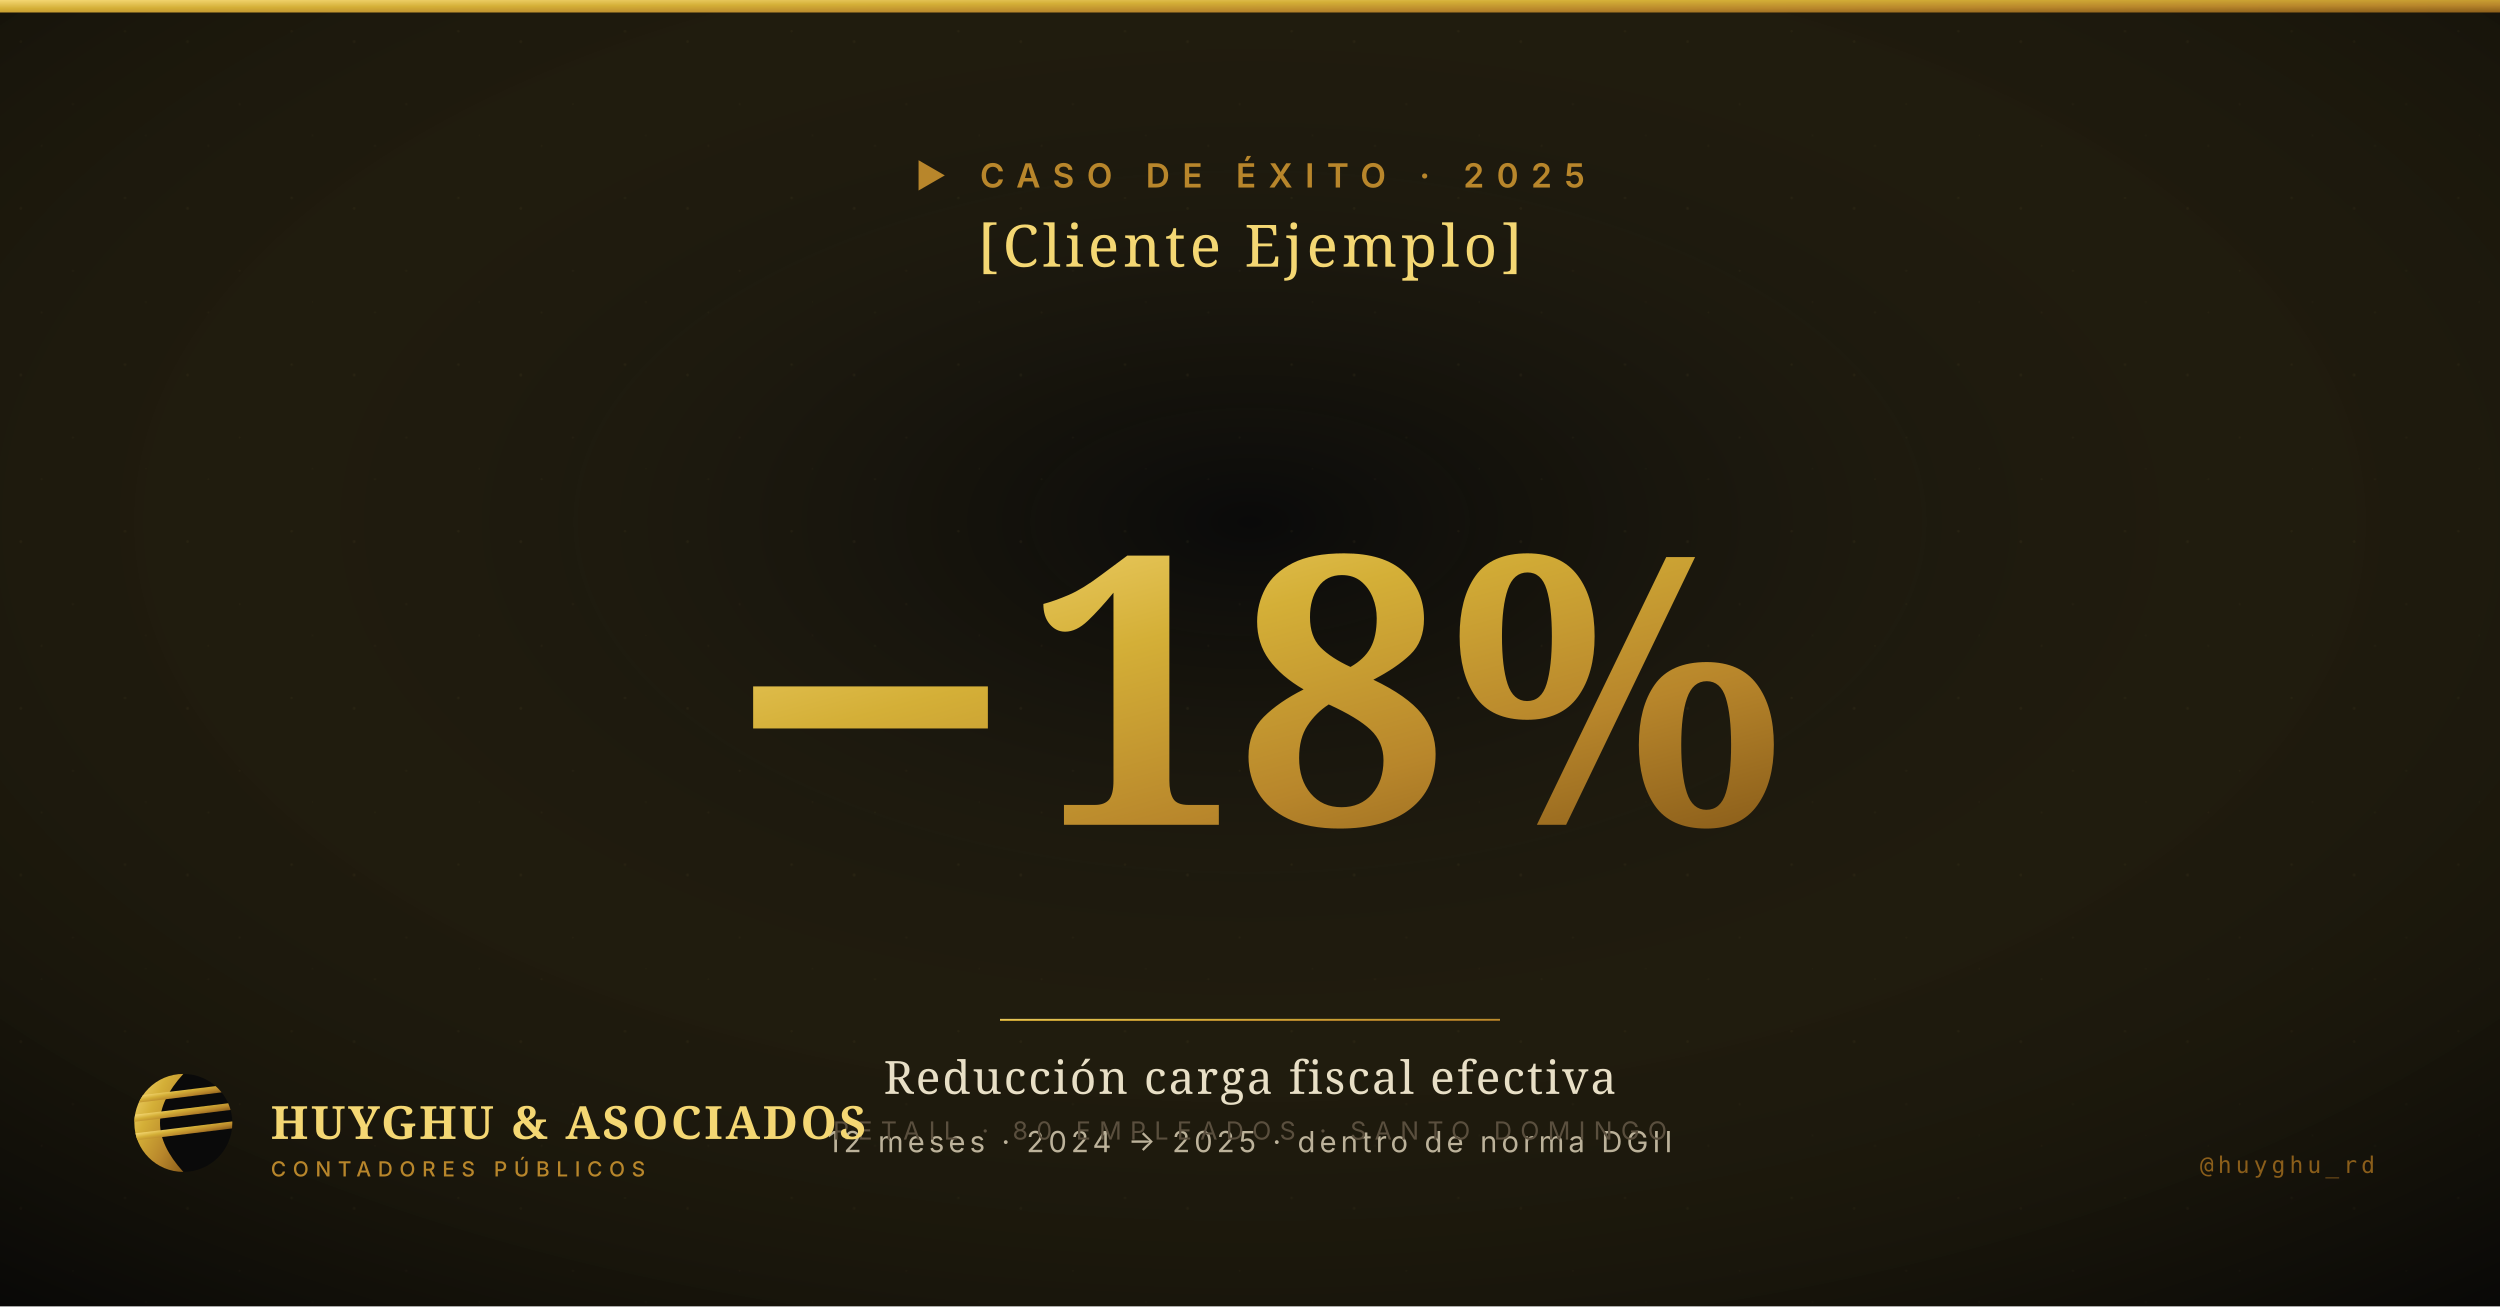
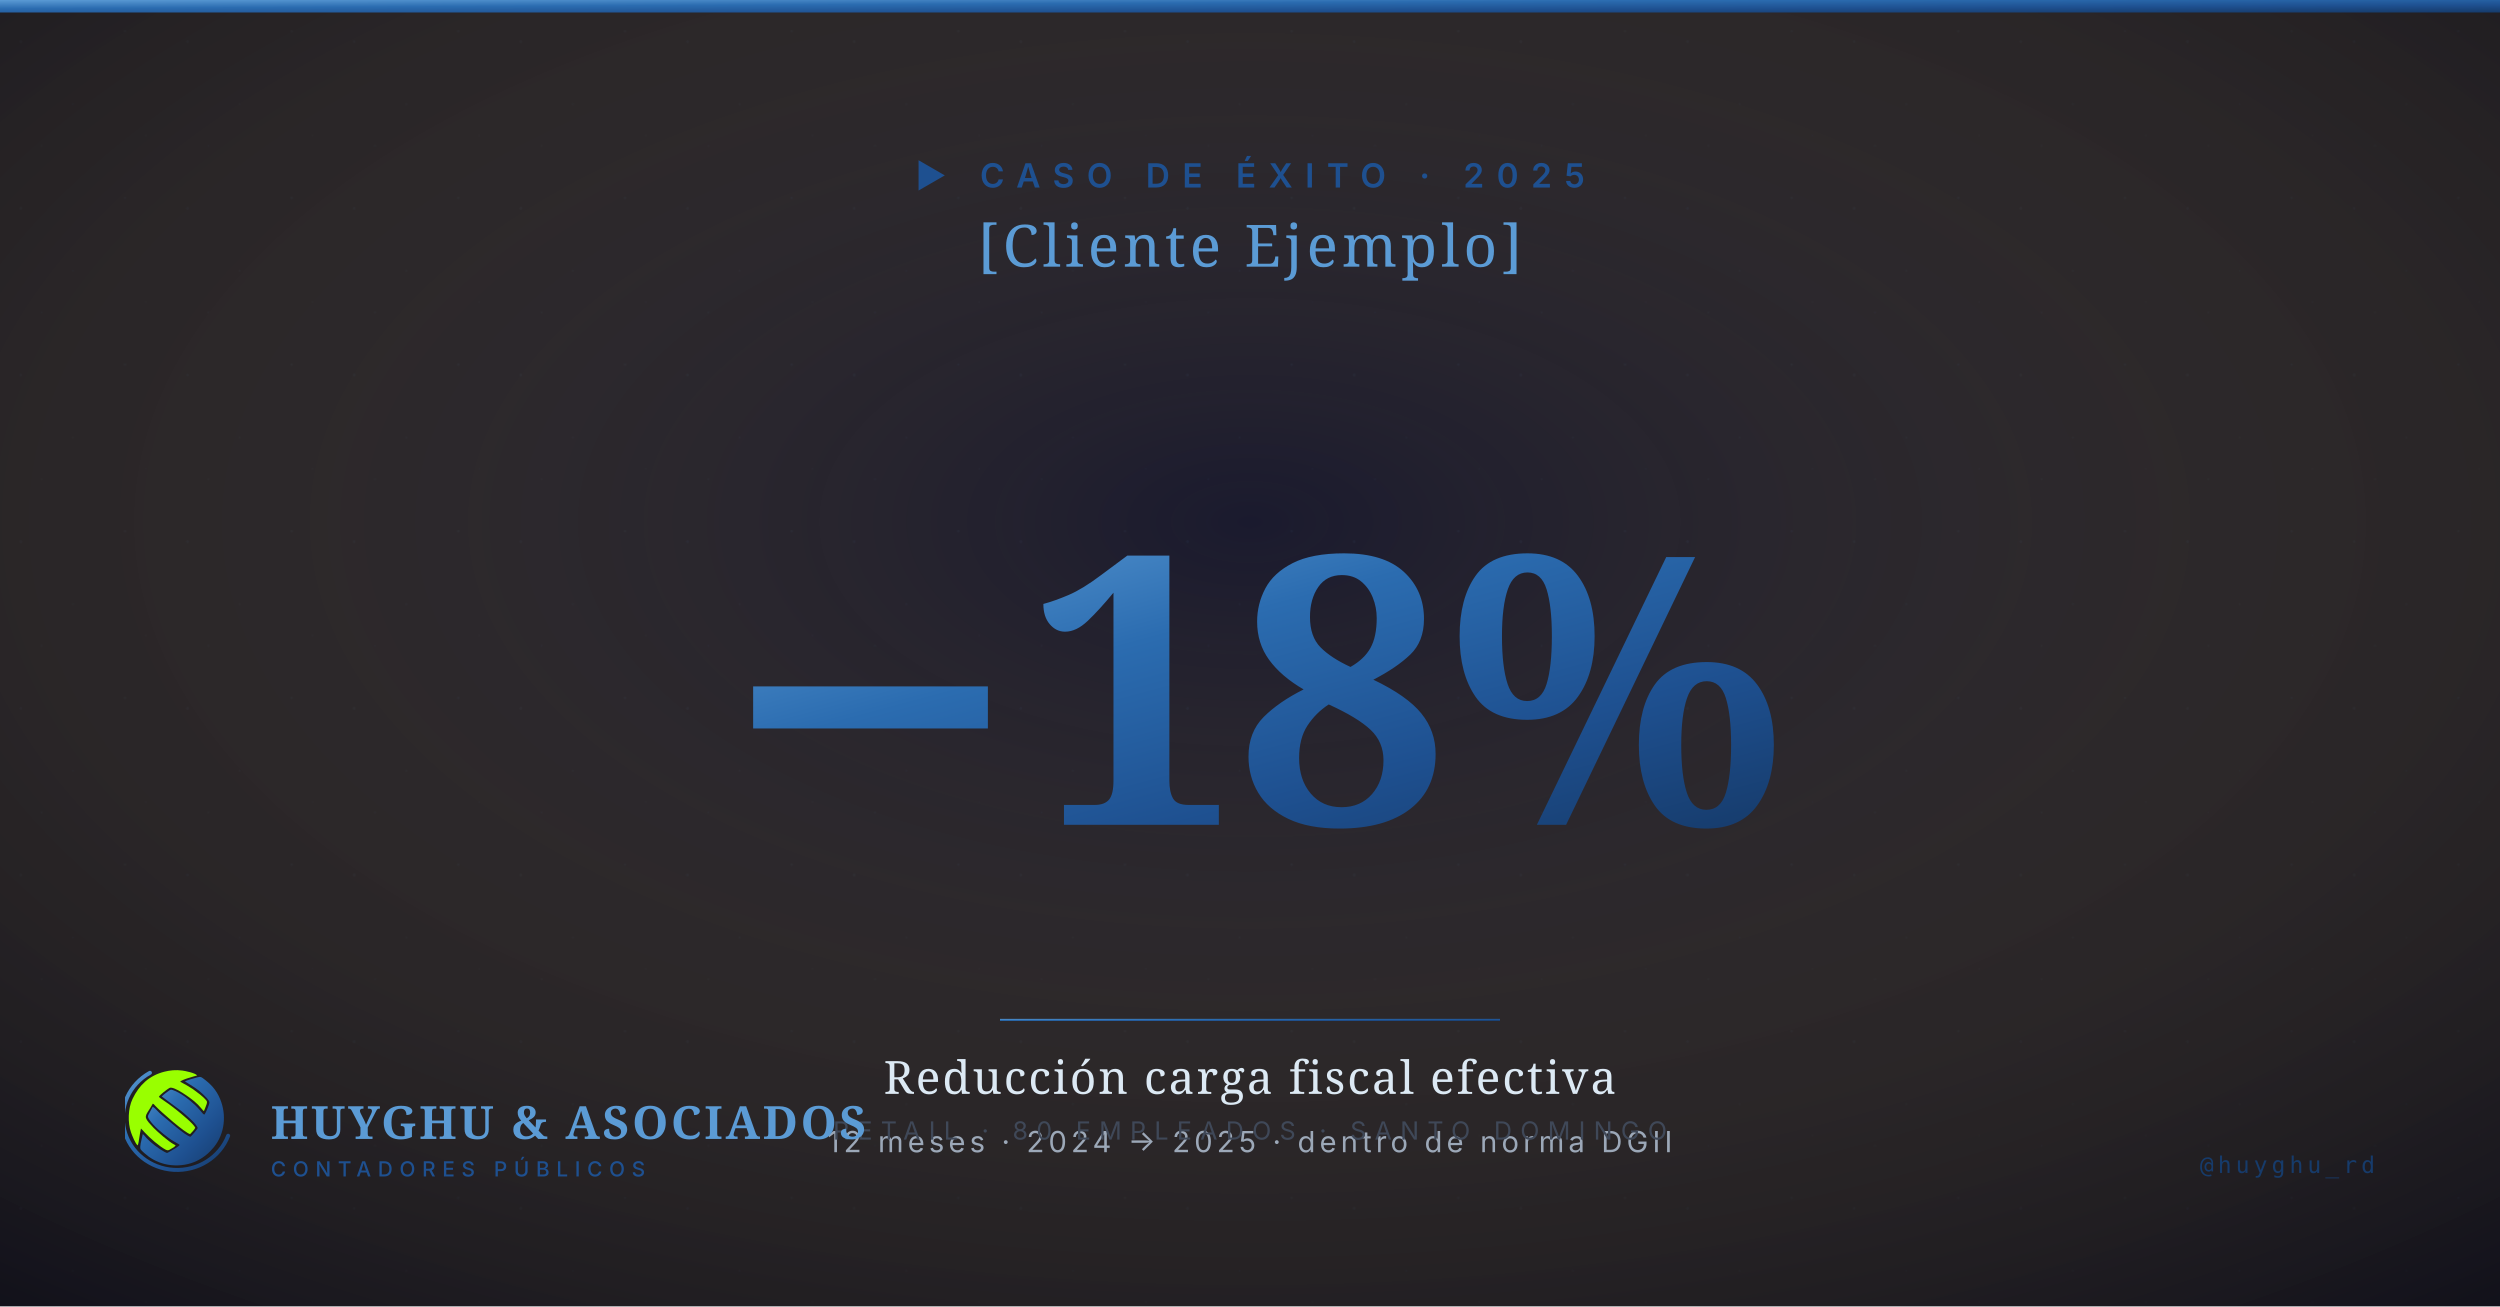
<svg xmlns="http://www.w3.org/2000/svg" viewBox="0 0 1200 627" width="1200" height="627" preserveAspectRatio="xMidYMid meet">
  <defs>
    <linearGradient id="g" x1="0" y1="0" x2="1" y2="1">
-       <stop offset="0" stop-color="#F4D773" />
-       <stop offset=".35" stop-color="#D4AF37" />
-       <stop offset=".7" stop-color="#B8862B" />
-       <stop offset="1" stop-color="#8B5E1A" />
+       <stop offset="0" stop-color="#5B9BD5" />
+       <stop offset=".35" stop-color="#2B6CB0" />
+       <stop offset=".7" stop-color="#1E5090" />
+       <stop offset="1" stop-color="#163B6B" />
    </linearGradient>
    <linearGradient id="g2" x1="0" y1="0" x2="0" y2="1">
      <stop offset="0" stop-color="rgba(212,175,55,.18)" />
      <stop offset="1" stop-color="rgba(212,175,55,0)" />
    </linearGradient>
    <radialGradient id="vignette" cx="0.5" cy="0.4" r="0.8">
      <stop offset="0" stop-color="rgba(212,175,55,0)" />
      <stop offset="1" stop-color="rgba(0,0,0,.45)" />
    </radialGradient>
    <pattern id="grain" x="0" y="0" width="80" height="80" patternUnits="userSpaceOnUse">
-       <circle cx="10" cy="20" r=".7" fill="#F4D773" opacity=".06" />
-       <circle cx="35" cy="50" r=".5" fill="#F4D773" opacity=".05" />
-       <circle cx="60" cy="15" r=".6" fill="#F4D773" opacity=".06" />
-       <circle cx="70" cy="65" r=".4" fill="#F4D773" opacity=".04" />
-       <circle cx="20" cy="70" r=".5" fill="#F4D773" opacity=".05" />
+       <circle cx="10" cy="20" r=".7" fill="#5B9BD5" opacity=".06" />
+       <circle cx="35" cy="50" r=".5" fill="#5B9BD5" opacity=".05" />
+       <circle cx="60" cy="15" r=".6" fill="#5B9BD5" opacity=".06" />
+       <circle cx="70" cy="65" r=".4" fill="#5B9BD5" opacity=".04" />
+       <circle cx="20" cy="70" r=".5" fill="#5B9BD5" opacity=".05" />
    </pattern>
    <clipPath id="sphereClip">
-       <circle cx="50" cy="50" r="42" />
+       <circle cx="50" cy="49" r="38" />
    </clipPath>
    <symbol id="sphere" viewBox="0 0 100 100">
-       <circle cx="50" cy="50" r="42" fill="#0A0A0A" />
-       <g clip-path="url(#sphereClip)">
-         <path d="M50 8A42 42 0 0 0 8 50 42 42 0 0 0 50 92Q30 70 30 50Q30 30 50 8Z" fill="url(#g)" />
-         <g transform="skewY(-7)">
-           <rect x="8" y="28" width="84" height="6" fill="url(#g)" />
-           <rect x="8" y="44" width="84" height="6" fill="url(#g)" />
-           <rect x="8" y="60" width="84" height="6" fill="url(#g)" />
-         </g>
+       <g transform="translate(-51.675 4.276) scale(0.4851)">
+         <path d="M251.345 50.640 C253.822 53.458 255.769 56.325 255.673 58.179 C255.453 62.410 249.136 76.693 247.008 79.442 C246.148 79.575 245.165 79.037 244.059 77.820 C241.517 75.279 237.597 69.750 230.472 62.838 C221.170 53.814 204.110 40.495 191.200 36.283 C187.896 35.204 187.478 35.115 184.892 36.834 C181.568 39.044 173.416 45.078 171.540 47.576 L205.705 73.017 C211.892 78.204 232.880 95.329 235.051 103.399 C233.395 106.441 224.599 116.746 222.268 118.671 C213.944 117.692 180.143 87.258 171.311 80.142 C168.649 77.997 165.812 75.046 163.528 72.702 C162.012 71.148 157.916 66.462 155.452 65.792 C147.227 82.271 144.833 81.277 149.304 88.165 C156.833 99.764 172.085 112.243 183.093 120.388 C186.325 122.780 189.862 125.251 193.039 126.948 C195.108 128.054 196.031 128.843 198.236 130.018 C200.172 131.050 201.848 131.741 203.200 133.214 C201.710 135.827 188.789 143.109 186.083 144.596 C181.214 147.272 181.794 148.348 176.395 145.472 C165.723 139.785 152.808 129.681 144.774 121.273 C141.965 118.334 140.502 115.871 137.900 113.974 L134.232 130.500 C133.500 134.733 133.073 138.721 134.093 140.832 C135.250 143.228 145.444 151.732 148.396 153.825 C158.763 161.180 172.261 167.279 187.965 168.846 C222.931 172.337 248.100 156.454 263.865 136.746 C282.999 112.828 286.099 79.914 274.694 52.270 C267.560 34.977 257.387 24.998 243.958 15.098 C239.806 12.036 238.274 12.801 232.690 14.226 C227.686 15.504 215.829 18.821 212.423 20.933 C213.314 21.896 228.857 30.521 237.310 37.373 C241.291 40.598 248.216 47.081 251.345 50.640" fill="url(#g)" />
+         <path d="M134.727 104.159 C135.478 104.595 140.356 110.028 141.472 111.255 C149.894 120.515 167.974 136.296 178.853 141.792 C182.826 143.798 184.690 141.991 188.291 139.856 C190.694 138.431 194.506 136.723 196.025 133.848 L192.819 132.091 C183.785 127.506 163.458 109.601 156.894 102.798 C154.187 99.991 151.006 96.540 148.452 93.462 C138.203 81.114 144.690 80.287 155.617 60.260 C157.598 60.980 158.287 62.130 159.774 63.768 C168.926 73.852 214.420 113.490 221.635 113.948 C223.963 111.812 229.753 105.476 230.677 102.765 C227.398 95.448 206.525 78.781 199.850 73.186 C194.554 68.748 189.064 64.908 183.698 60.770 C180.683 58.445 167.682 50.049 166.321 48.210 C167.976 44.622 181.039 34.708 185.039 32.480 C192.643 28.245 223.149 51.107 228.662 55.805 C233.870 60.245 237.309 63.600 241.612 68.833 C245.038 72.998 244.604 72.615 246.050 73.256 C247.440 69.256 249.378 65.758 250.836 60.898 C251.844 57.539 251.337 56.029 250.239 54.693 C243.468 46.453 234.910 40.927 226.416 34.491 C215.552 27.513 214.921 27.453 204.151 21.567 C205.465 17.913 231.031 11.264 233.945 10.448 C231.373 6.165 213.209 2.457 207.740 1.716 C196.301 0.168 186.004 1.259 176.140 3.755 C148.825 10.667 131.518 27.636 119.889 51.735 C111.770 68.560 111.178 94.019 117.106 110.846 C119.173 116.712 125.110 131.777 129.018 133.970 C129.499 133.181 130.232 129.482 130.506 128.367 C130.897 126.103 131.307 123.775 131.594 121.703 C132.463 115.416 133.548 110.244 134.727 104.159" fill="#99FF00" />
+         <path d="M 150.6,5.7 A 96,92 0 1,0 288.8,116.9" fill="none" stroke="url(#g)" stroke-width="7.01" stroke-linecap="round" />
      </g>
    </symbol>
    <symbol id="crown" viewBox="0 0 120 100">
-       <path d="M 22 32 Q 60 6 98 32" fill="none" stroke="url(#g)" stroke-width="6" stroke-linecap="round" />
-       <path d="M 28 36 Q 60 14 92 36" fill="none" stroke="url(#g)" stroke-width="3" stroke-linecap="round" opacity=".7" />
-       <path d="M 18 50 Q 60 38 102 50" fill="none" stroke="#FFFFFF" stroke-width="5" stroke-linecap="round" />
-       <text x="60" y="92" text-anchor="middle" font-family="Cinzel,Georgia,serif" font-weight="700" font-size="76" fill="#FFFFFF">G</text>
+       <g transform="translate(-41.675 5.276) scale(0.4851)">
+         <path d="M251.345 50.640 C253.822 53.458 255.769 56.325 255.673 58.179 C255.453 62.410 249.136 76.693 247.008 79.442 C246.148 79.575 245.165 79.037 244.059 77.820 C241.517 75.279 237.597 69.750 230.472 62.838 C221.170 53.814 204.110 40.495 191.200 36.283 C187.896 35.204 187.478 35.115 184.892 36.834 C181.568 39.044 173.416 45.078 171.540 47.576 L205.705 73.017 C211.892 78.204 232.880 95.329 235.051 103.399 C233.395 106.441 224.599 116.746 222.268 118.671 C213.944 117.692 180.143 87.258 171.311 80.142 C168.649 77.997 165.812 75.046 163.528 72.702 C162.012 71.148 157.916 66.462 155.452 65.792 C147.227 82.271 144.833 81.277 149.304 88.165 C156.833 99.764 172.085 112.243 183.093 120.388 C186.325 122.780 189.862 125.251 193.039 126.948 C195.108 128.054 196.031 128.843 198.236 130.018 C200.172 131.050 201.848 131.741 203.200 133.214 C201.710 135.827 188.789 143.109 186.083 144.596 C181.214 147.272 181.794 148.348 176.395 145.472 C165.723 139.785 152.808 129.681 144.774 121.273 C141.965 118.334 140.502 115.871 137.900 113.974 L134.232 130.500 C133.500 134.733 133.073 138.721 134.093 140.832 C135.250 143.228 145.444 151.732 148.396 153.825 C158.763 161.180 172.261 167.279 187.965 168.846 C222.931 172.337 248.100 156.454 263.865 136.746 C282.999 112.828 286.099 79.914 274.694 52.270 C267.560 34.977 257.387 24.998 243.958 15.098 C239.806 12.036 238.274 12.801 232.690 14.226 C227.686 15.504 215.829 18.821 212.423 20.933 C213.314 21.896 228.857 30.521 237.310 37.373 C241.291 40.598 248.216 47.081 251.345 50.640" fill="url(#g)" />
+         <path d="M134.727 104.159 C135.478 104.595 140.356 110.028 141.472 111.255 C149.894 120.515 167.974 136.296 178.853 141.792 C182.826 143.798 184.690 141.991 188.291 139.856 C190.694 138.431 194.506 136.723 196.025 133.848 L192.819 132.091 C183.785 127.506 163.458 109.601 156.894 102.798 C154.187 99.991 151.006 96.540 148.452 93.462 C138.203 81.114 144.690 80.287 155.617 60.260 C157.598 60.980 158.287 62.130 159.774 63.768 C168.926 73.852 214.420 113.490 221.635 113.948 C223.963 111.812 229.753 105.476 230.677 102.765 C227.398 95.448 206.525 78.781 199.850 73.186 C194.554 68.748 189.064 64.908 183.698 60.770 C180.683 58.445 167.682 50.049 166.321 48.210 C167.976 44.622 181.039 34.708 185.039 32.480 C192.643 28.245 223.149 51.107 228.662 55.805 C233.870 60.245 237.309 63.600 241.612 68.833 C245.038 72.998 244.604 72.615 246.050 73.256 C247.440 69.256 249.378 65.758 250.836 60.898 C251.844 57.539 251.337 56.029 250.239 54.693 C243.468 46.453 234.910 40.927 226.416 34.491 C215.552 27.513 214.921 27.453 204.151 21.567 C205.465 17.913 231.031 11.264 233.945 10.448 C231.373 6.165 213.209 2.457 207.740 1.716 C196.301 0.168 186.004 1.259 176.140 3.755 C148.825 10.667 131.518 27.636 119.889 51.735 C111.770 68.560 111.178 94.019 117.106 110.846 C119.173 116.712 125.110 131.777 129.018 133.970 C129.499 133.181 130.232 129.482 130.506 128.367 C130.897 126.103 131.307 123.775 131.594 121.703 C132.463 115.416 133.548 110.244 134.727 104.159" fill="#99FF00" />
+         <path d="M 150.6,5.7 A 96,92 0 1,0 288.8,116.9" fill="none" stroke="url(#g)" stroke-width="7.01" stroke-linecap="round" />
+       </g>
    </symbol>
  </defs>
-   <rect id="bg" width="1200" height="627" fill="#0A0A0A" />
+   <rect id="bg" width="1200" height="627" fill="#1A1A2E" />
  <rect width="1200" height="627" fill="url(#grain)" opacity=".7" />
  <rect width="1200" height="627" fill="url(#vignette)" />
  <rect x="0" y="0" width="1200" height="6" fill="url(#g)" />
  <g id="eyebrow" transform="translate(600,90)">
-     <text text-anchor="middle" font-family="Inter,Arial,sans-serif" font-weight="600" font-size="16" fill="#B8862B" letter-spacing="6">▶ CASO DE ÉXITO · 2025</text>
-     <text y="38" text-anchor="middle" font-family="Cinzel,Georgia,serif" font-weight="500" font-size="28" fill="#F4D773" letter-spacing="2">[Cliente Ejemplo]</text>
+     <text text-anchor="middle" font-family="Inter,Arial,sans-serif" font-weight="600" font-size="16" fill="#1E5090" letter-spacing="6">▶ CASO DE ÉXITO · 2025</text>
+     <text y="38" text-anchor="middle" font-family="Cinzel,Georgia,serif" font-weight="500" font-size="28" fill="#5B9BD5" letter-spacing="2">[Cliente Ejemplo]</text>
  </g>
  <g id="metric" transform="translate(600,344.85)">
    <text text-anchor="middle" font-family="Cinzel,Georgia,serif" font-weight="700" font-size="180" fill="url(#g)" dominant-baseline="middle">−18%</text>
  </g>
  <g id="subtitle" transform="translate(600,489.06)">
    <rect x="-120" y="0" width="240" height="1" fill="url(#g)" />
-     <text y="36" text-anchor="middle" font-family="Cinzel,Georgia,serif" font-weight="500" font-size="22" fill="#e8dfc6" letter-spacing="1">Reducción carga fiscal efectiva</text>
-     <text y="64" text-anchor="middle" font-family="Inter,Arial,sans-serif" font-size="14" fill="#bcb29a" letter-spacing="2">12 meses · 2024 → 2025 · dentro de norma DGII</text>
+     <text y="36" text-anchor="middle" font-family="Cinzel,Georgia,serif" font-weight="500" font-size="22" fill="#dce9f4" letter-spacing="1">Reducción carga fiscal efectiva</text>
+     <text y="64" text-anchor="middle" font-family="Inter,Arial,sans-serif" font-size="14" fill="#9CA8B8" letter-spacing="2">12 meses · 2024 → 2025 · dentro de norma DGII</text>
  </g>
  <g id="testimonio" transform="translate(600,0)" opacity="0">
-     <text text-anchor="middle" font-family="Cormorant Garamond,Georgia,serif" font-style="italic" font-size="20" fill="#8a7f6a">"HUYGHU detectó deducciones que dejábamos sobre la mesa</text>
-     <text y="28" text-anchor="middle" font-family="Cormorant Garamond,Georgia,serif" font-style="italic" font-size="20" fill="#8a7f6a">cada año. Cifras verificables, sin trucos."</text>
+     <text text-anchor="middle" font-family="Cormorant Garamond,Georgia,serif" font-style="italic" font-size="20" fill="#6B7A8C">"HUYGHU detectó deducciones que dejábamos sobre la mesa</text>
+     <text y="28" text-anchor="middle" font-family="Cormorant Garamond,Georgia,serif" font-style="italic" font-size="20" fill="#6B7A8C">cada año. Cifras verificables, sin trucos."</text>
  </g>
  <g id="footer" transform="translate(600,547)">
-     <text text-anchor="middle" font-family="Inter,Arial,sans-serif" font-size="12" fill="#5a4f3e" letter-spacing="4">RETAIL · 80 EMPLEADOS · SANTO DOMINGO</text>
+     <text text-anchor="middle" font-family="Inter,Arial,sans-serif" font-size="12" fill="#3F4858" letter-spacing="4">RETAIL · 80 EMPLEADOS · SANTO DOMINGO</text>
  </g>
  <g id="logo">
    <use href="#sphere" x="60" y="511" width="56" height="56" />
-     <text x="130" y="546.7" font-family="Cinzel,Georgia,serif" font-weight="600" font-size="22" fill="#F4D773" letter-spacing="1.32">HUYGHU &amp; ASOCIADOS</text>
-     <text x="130" y="564.7" font-family="Inter,Arial,sans-serif" font-weight="500" font-size="10" fill="#B8862B" letter-spacing="3.2">CONTADORES PÚBLICOS</text>
-     <text x="1140" y="563" text-anchor="end" font-family="JetBrains Mono,monospace" font-size="11" fill="#8B5E1A" letter-spacing="1.98">@huyghu_rd</text>
+     <text x="130" y="546.7" font-family="Cinzel,Georgia,serif" font-weight="600" font-size="22" fill="#5B9BD5" letter-spacing="1.32">HUYGHU &amp; ASOCIADOS</text>
+     <text x="130" y="564.7" font-family="Inter,Arial,sans-serif" font-weight="500" font-size="10" fill="#1E5090" letter-spacing="3.2">CONTADORES PÚBLICOS</text>
+     <text x="1140" y="563" text-anchor="end" font-family="JetBrains Mono,monospace" font-size="11" fill="#163B6B" letter-spacing="1.98">@huyghu_rd</text>
  </g>
</svg>
